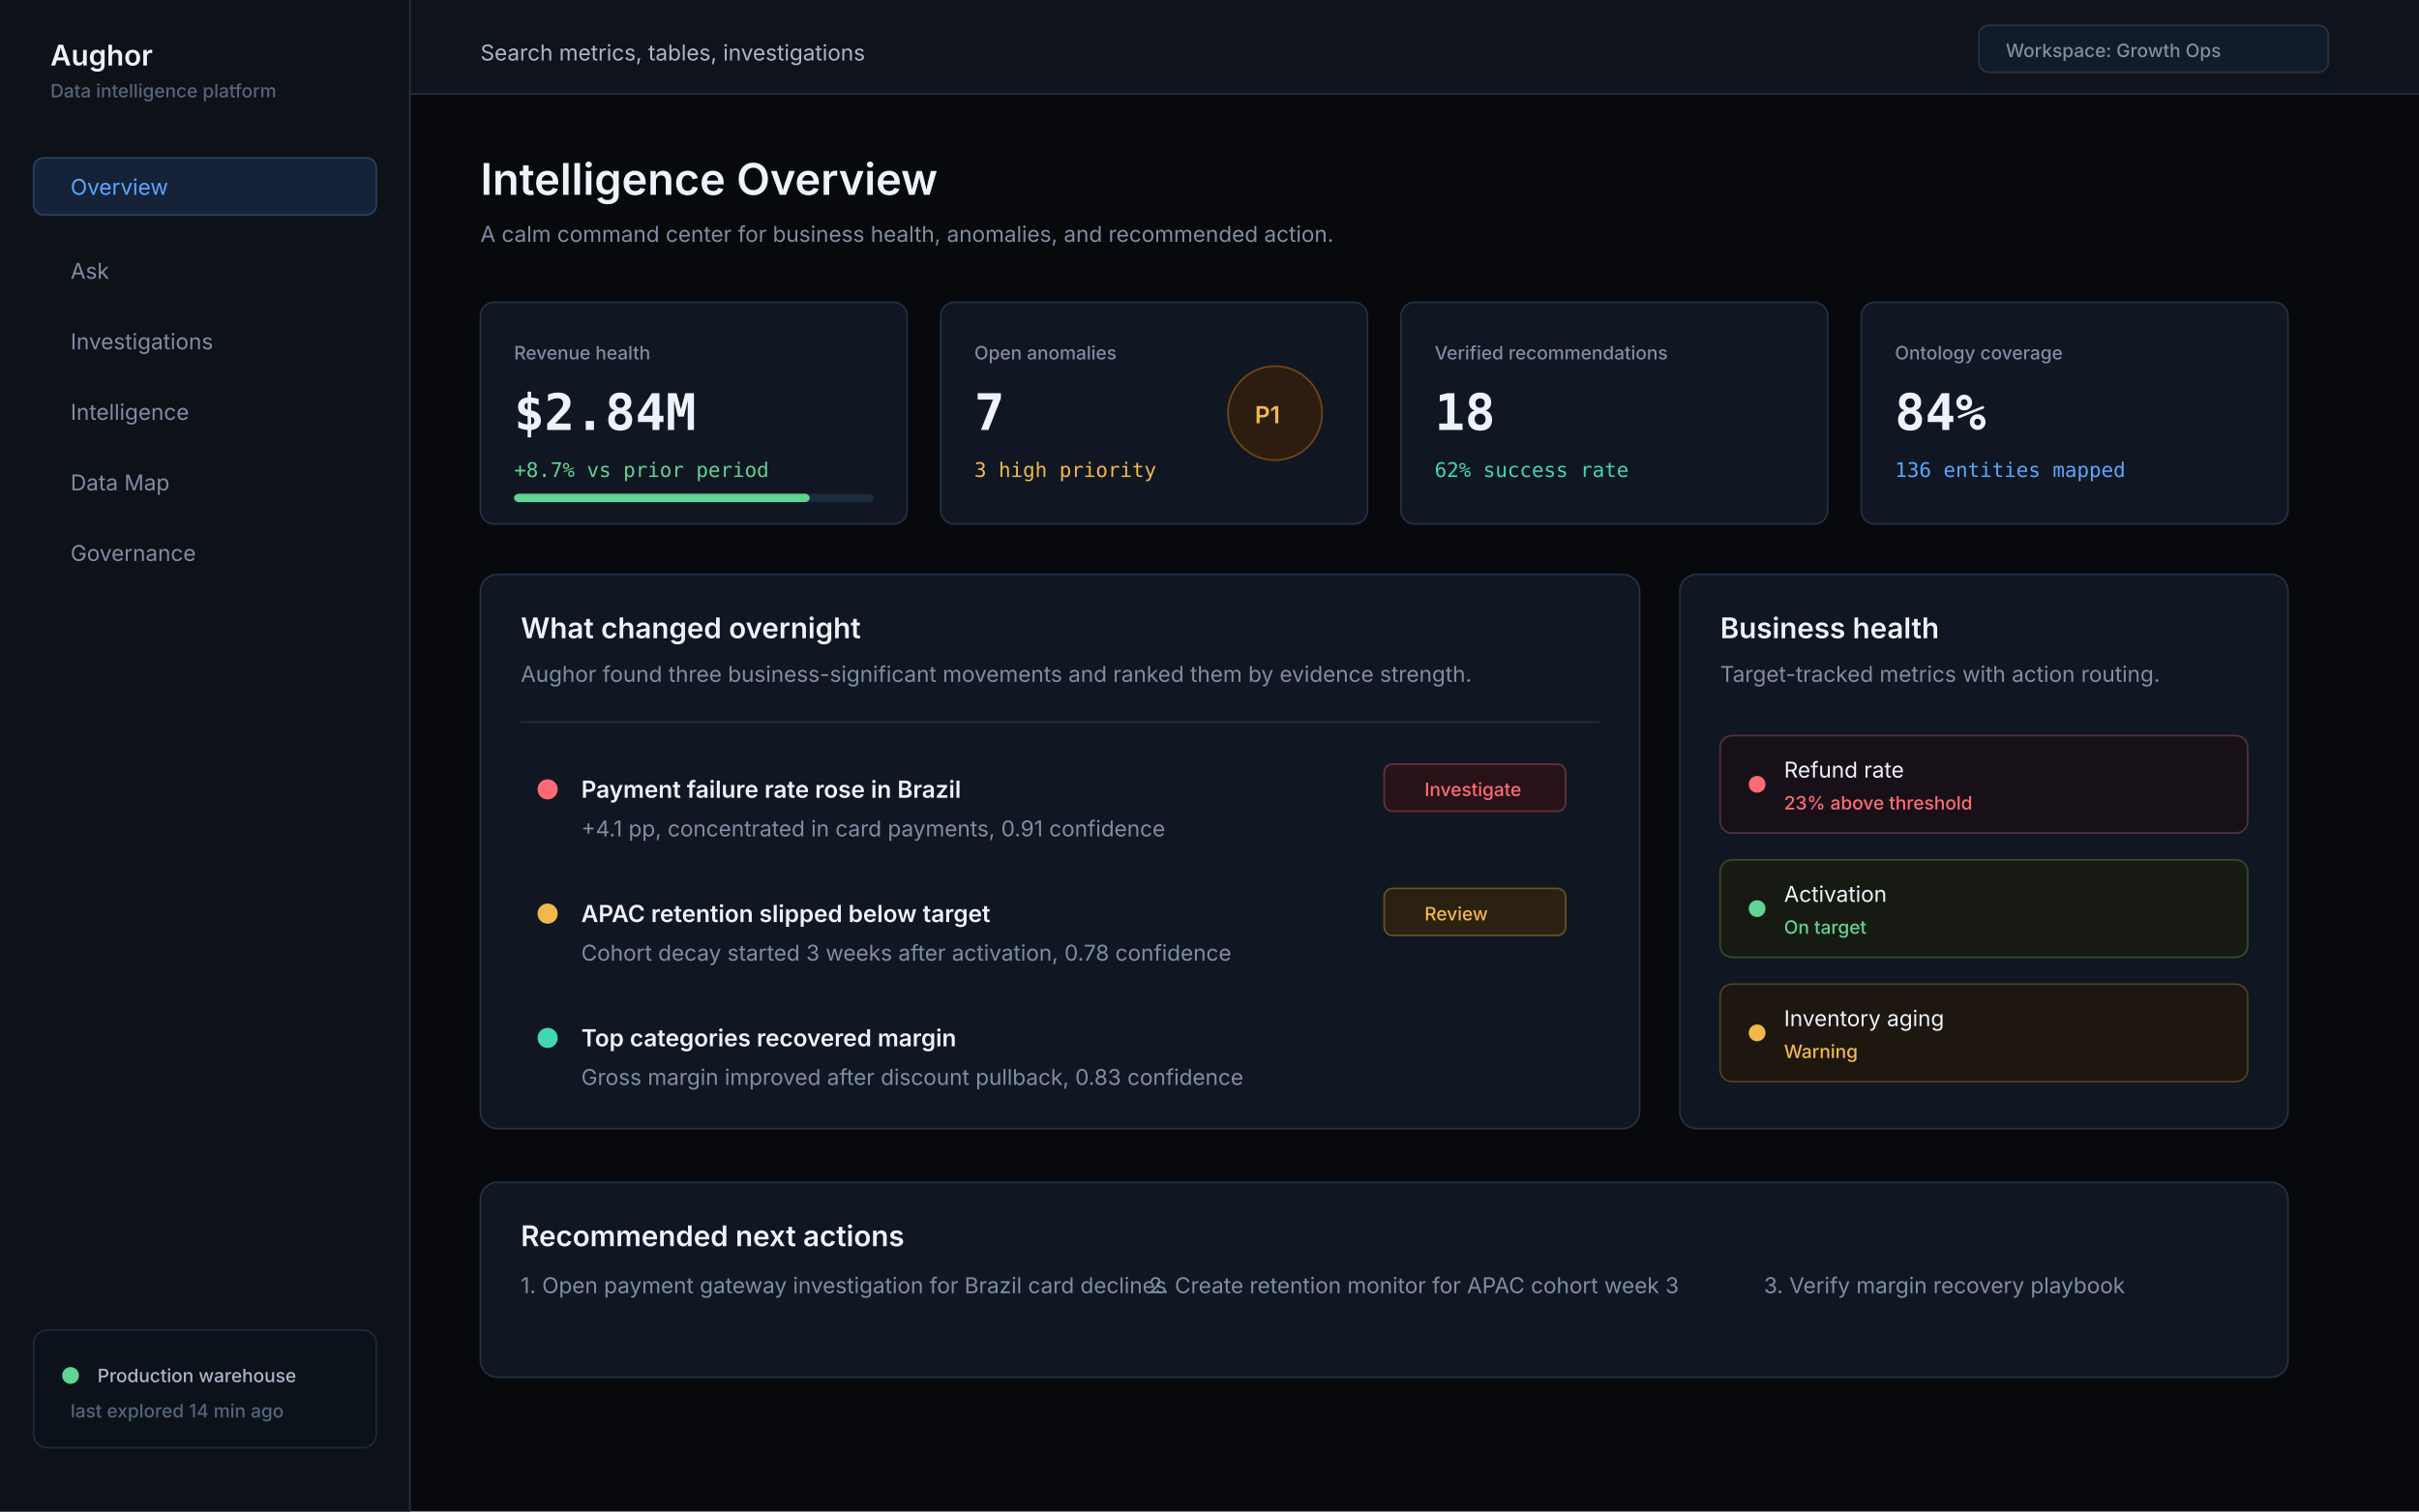
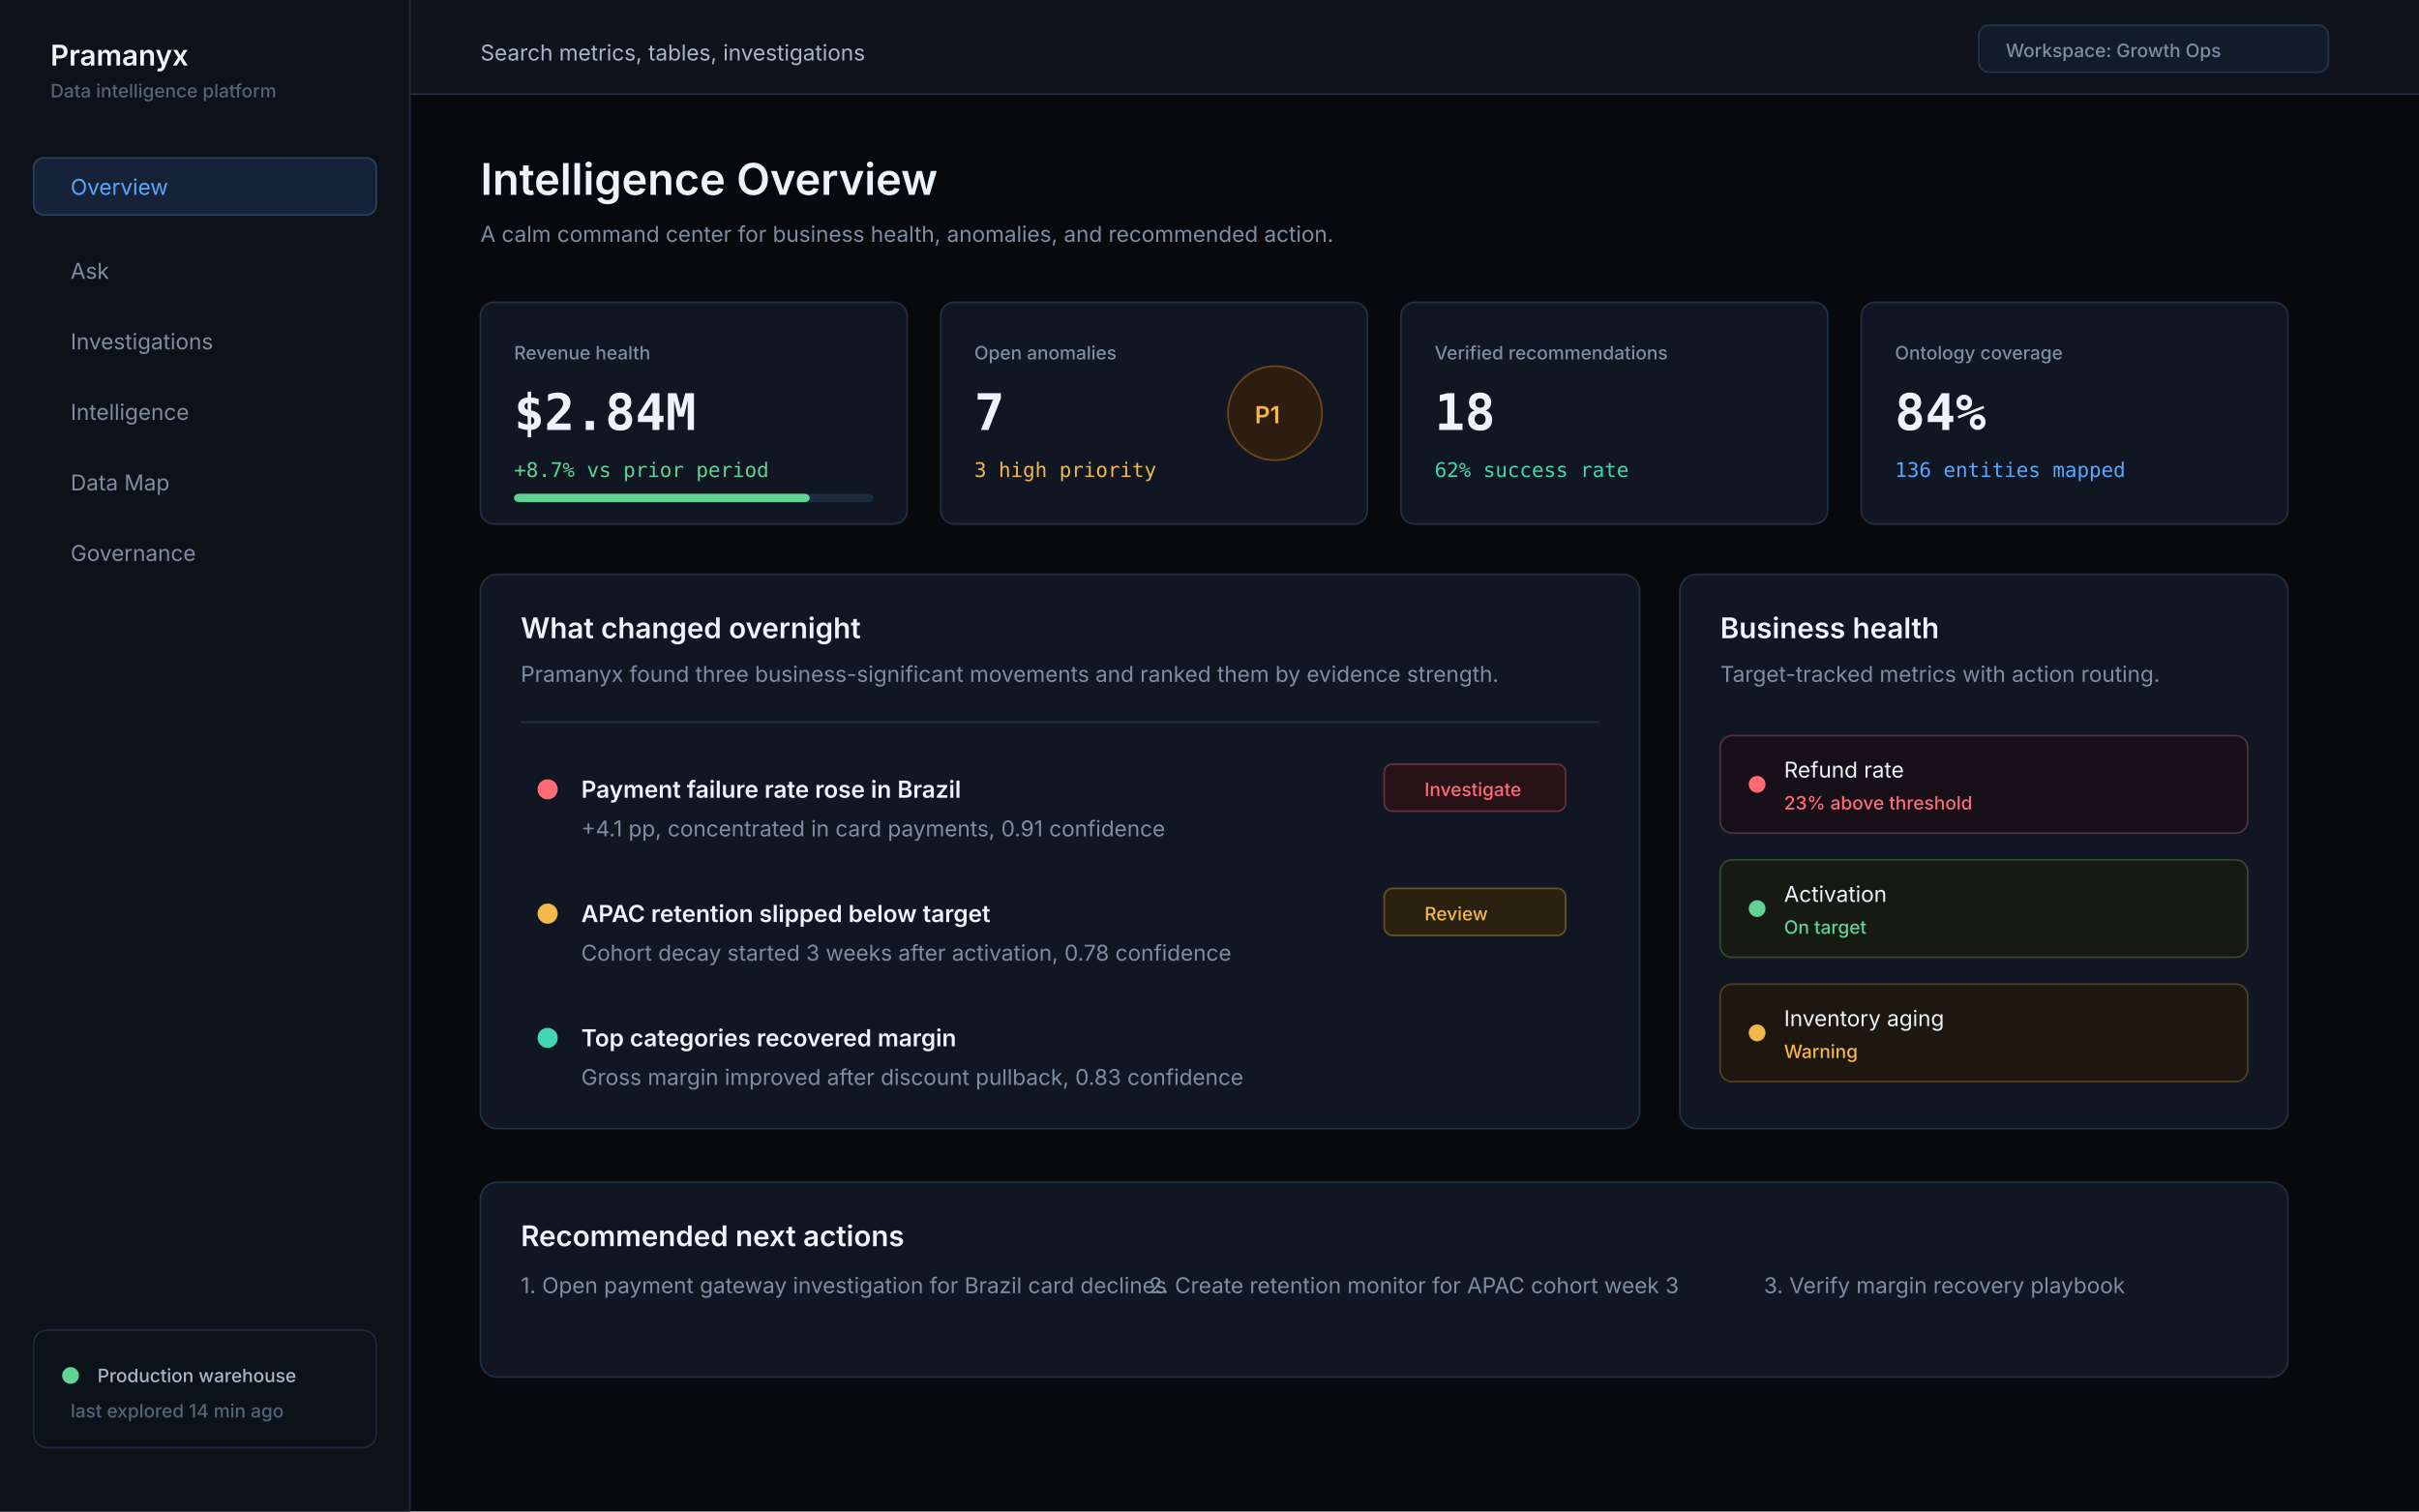
<svg xmlns="http://www.w3.org/2000/svg" width="1440" height="900" viewBox="0 0 1440 900">
  <defs>
    <style>
      .bg{fill:#07090d}.side{fill:#0d1118}.top{fill:#0f141c}.panel{fill:#101722;stroke:#223044;stroke-width:1}.panel2{fill:#0c121a;stroke:#1c2a3d;stroke-width:1}
      .muted{fill:#7f8da3}.soft{fill:#aab6c8}.text{fill:#edf3fb}.faint{fill:#54657a}.blue{fill:#5aa7ff}.teal{fill:#42d6b2}.amber{fill:#f2b84b}.red{fill:#ff6b74}.green{fill:#61d394}.line{stroke:#223044;stroke-width:1}
      .h1{font:600 26px Inter,Arial,sans-serif}.h2{font:600 17px Inter,Arial,sans-serif}.h3{font:600 14px Inter,Arial,sans-serif}.body{font:400 13px Inter,Arial,sans-serif}.small{font:500 11px Inter,Arial,sans-serif}.mono{font:500 12px ui-monospace,SFMono-Regular,Menlo,monospace}.num{font:650 30px ui-monospace,SFMono-Regular,Menlo,monospace}
    </style>
  </defs>
  <rect width="1440" height="900" class="bg" />
  <rect x="0" y="0" width="244" height="900" class="side" />
  <rect x="244" y="0" width="1196" height="56" class="top" />
  <line x1="244" y1="0" x2="244" y2="900" class="line" />
  <line x1="244" y1="56" x2="1440" y2="56" class="line" />
-   <text x="30" y="39" class="text h2">Aughor</text>
+   <text x="30" y="39" class="text h2">Pramanyx</text>
  <text x="30" y="58" class="faint small">Data intelligence platform</text>
  <rect x="20" y="94" width="204" height="34" rx="6" fill="#152238" stroke="#29415e" />
  <text x="42" y="116" class="blue body">Overview</text>
  <text x="42" y="166" class="muted body">Ask</text>
  <text x="42" y="208" class="muted body">Investigations</text>
  <text x="42" y="250" class="muted body">Intelligence</text>
  <text x="42" y="292" class="muted body">Data Map</text>
  <text x="42" y="334" class="muted body">Governance</text>
  <rect x="20" y="792" width="204" height="70" rx="8" class="panel2" />
  <circle cx="42" cy="819" r="5" class="green" />
  <text x="58" y="823" class="soft small">Production warehouse</text>
  <text x="42" y="844" class="faint small">last explored 14 min ago</text>
  <text x="286" y="36" class="soft body">Search metrics, tables, investigations</text>
  <rect x="1178" y="15" width="208" height="28" rx="6" fill="#121b28" stroke="#24344a" />
  <text x="1194" y="34" class="muted small">Workspace: Growth Ops</text>
  <text x="286" y="116" class="text h1">Intelligence Overview</text>
  <text x="286" y="144" class="muted body">A calm command center for business health, anomalies, and recommended action.</text>
  <rect x="286" y="180" width="254" height="132" rx="8" class="panel" />
  <text x="306" y="214" class="muted small">Revenue health</text>
  <text x="306" y="256" class="text num">$2.84M</text>
  <text x="306" y="284" class="green mono">+8.7% vs prior period</text>
  <rect x="306" y="294" width="214" height="5" rx="3" fill="#1d2b3e" />
  <rect x="306" y="294" width="176" height="5" rx="3" class="green" />
  <rect x="560" y="180" width="254" height="132" rx="8" class="panel" />
  <text x="580" y="214" class="muted small">Open anomalies</text>
  <text x="580" y="256" class="text num">7</text>
  <text x="580" y="284" class="amber mono">3 high priority</text>
  <circle cx="759" cy="246" r="28" fill="#2d1d10" stroke="#704718" />
  <text x="747" y="252" class="amber h3">P1</text>
  <rect x="834" y="180" width="254" height="132" rx="8" class="panel" />
  <text x="854" y="214" class="muted small">Verified recommendations</text>
  <text x="854" y="256" class="text num">18</text>
  <text x="854" y="284" class="teal mono">62% success rate</text>
  <rect x="1108" y="180" width="254" height="132" rx="8" class="panel" />
  <text x="1128" y="214" class="muted small">Ontology coverage</text>
  <text x="1128" y="256" class="text num">84%</text>
  <text x="1128" y="284" class="blue mono">136 entities mapped</text>
  <rect x="286" y="342" width="690" height="330" rx="10" class="panel" />
  <text x="310" y="380" class="text h2">What changed overnight</text>
-   <text x="310" y="406" class="muted body">Aughor found three business-significant movements and ranked them by evidence strength.</text>
+   <text x="310" y="406" class="muted body">Pramanyx found three business-significant movements and ranked them by evidence strength.</text>
  <line x1="310" y1="430" x2="952" y2="430" class="line" />
  <circle cx="326" cy="470" r="6" class="red" />
  <text x="346" y="475" class="text h3">Payment failure rate rose in Brazil</text>
  <text x="346" y="498" class="muted body">+4.1 pp, concentrated in card payments, 0.91 confidence</text>
  <rect x="824" y="455" width="108" height="28" rx="5" fill="#271218" stroke="#64323b" />
  <text x="848" y="474" class="red small">Investigate</text>
  <circle cx="326" cy="544" r="6" class="amber" />
  <text x="346" y="549" class="text h3">APAC retention slipped below target</text>
  <text x="346" y="572" class="muted body">Cohort decay started 3 weeks after activation, 0.78 confidence</text>
  <rect x="824" y="529" width="108" height="28" rx="5" fill="#2a2111" stroke="#675129" />
  <text x="848" y="548" class="amber small">Review</text>
  <circle cx="326" cy="618" r="6" class="teal" />
  <text x="346" y="623" class="text h3">Top categories recovered margin</text>
  <text x="346" y="646" class="muted body">Gross margin improved after discount pullback, 0.83 confidence</text>
  <rect x="1000" y="342" width="362" height="330" rx="10" class="panel" />
  <text x="1024" y="380" class="text h2">Business health</text>
  <text x="1024" y="406" class="muted body">Target-tracked metrics with action routing.</text>
  <rect x="1024" y="438" width="314" height="58" rx="7" fill="#171019" stroke="#533040" />
  <circle cx="1046" cy="467" r="5" class="red" />
  <text x="1062" y="463" class="text body">Refund rate</text>
  <text x="1062" y="482" class="red small">23% above threshold</text>
  <rect x="1024" y="512" width="314" height="58" rx="7" fill="#161a12" stroke="#344a2d" />
  <circle cx="1046" cy="541" r="5" class="green" />
  <text x="1062" y="537" class="text body">Activation</text>
  <text x="1062" y="556" class="green small">On target</text>
  <rect x="1024" y="586" width="314" height="58" rx="7" fill="#1d1710" stroke="#514020" />
  <circle cx="1046" cy="615" r="5" class="amber" />
  <text x="1062" y="611" class="text body">Inventory aging</text>
  <text x="1062" y="630" class="amber small">Warning</text>
  <rect x="286" y="704" width="1076" height="116" rx="10" class="panel" />
  <text x="310" y="742" class="text h2">Recommended next actions</text>
  <text x="310" y="770" class="muted body">1. Open payment gateway investigation for Brazil card declines</text>
  <text x="684" y="770" class="muted body">2. Create retention monitor for APAC cohort week 3</text>
  <text x="1050" y="770" class="muted body">3. Verify margin recovery playbook</text>
</svg>
